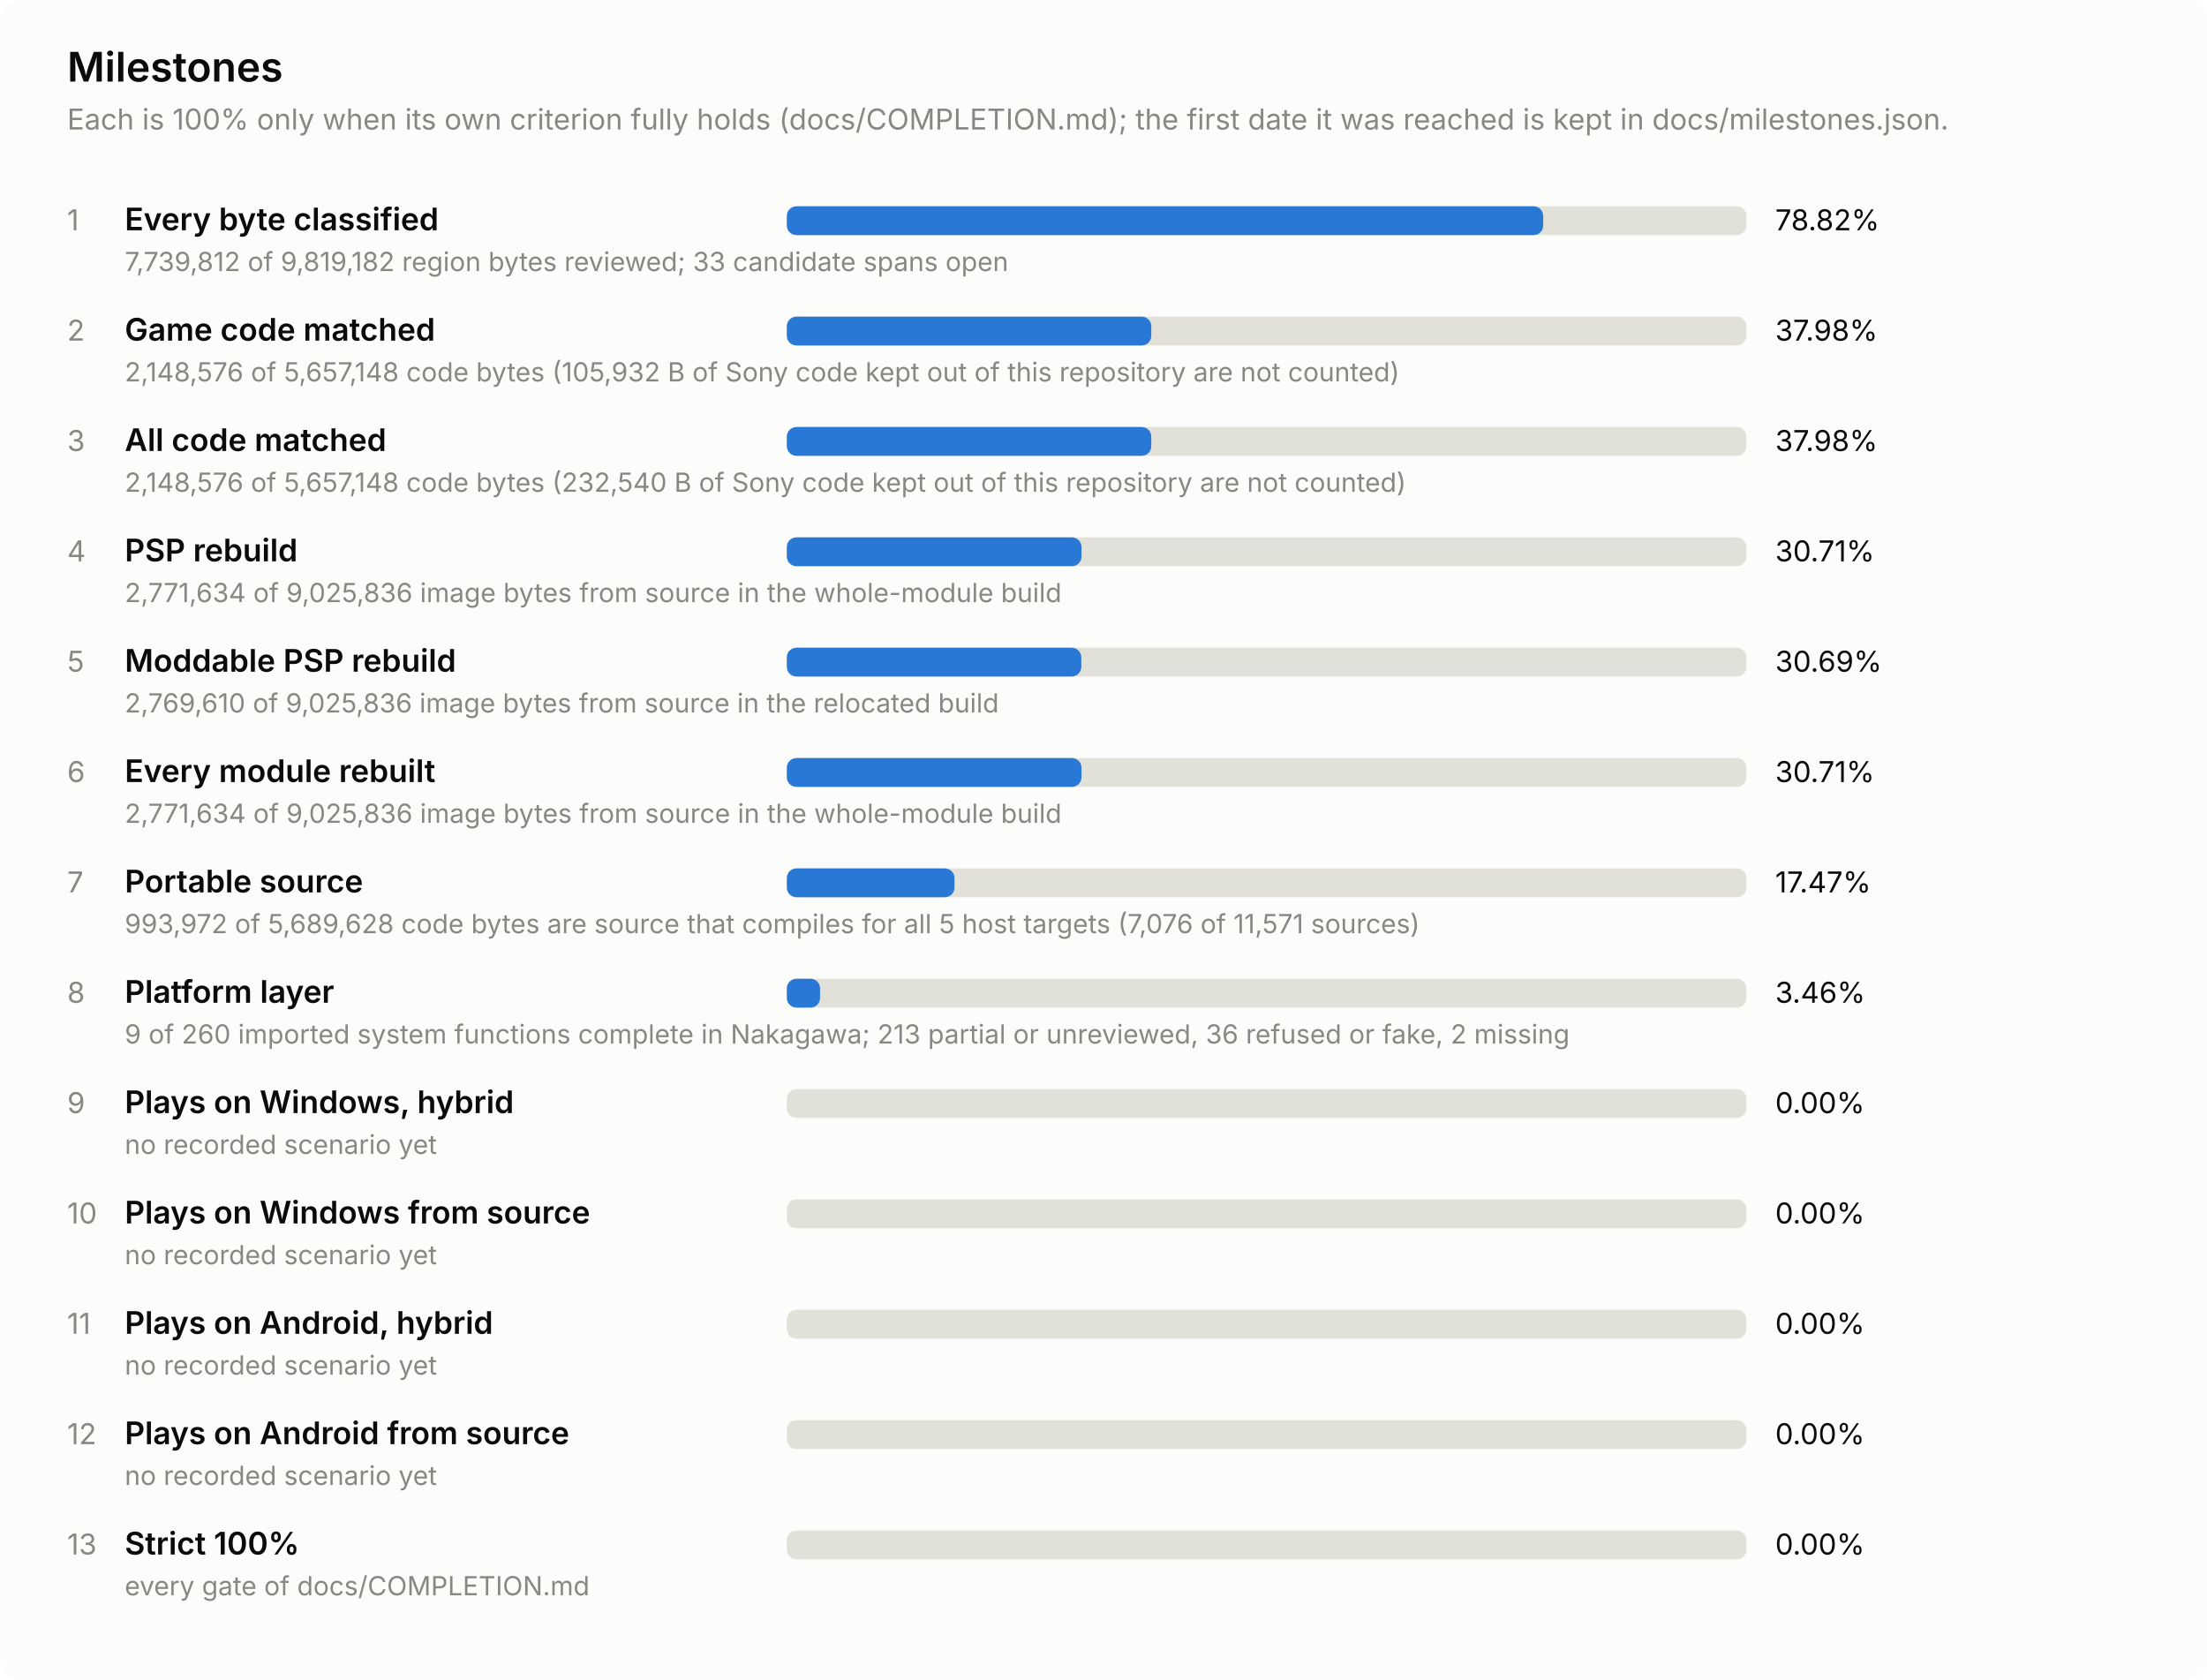
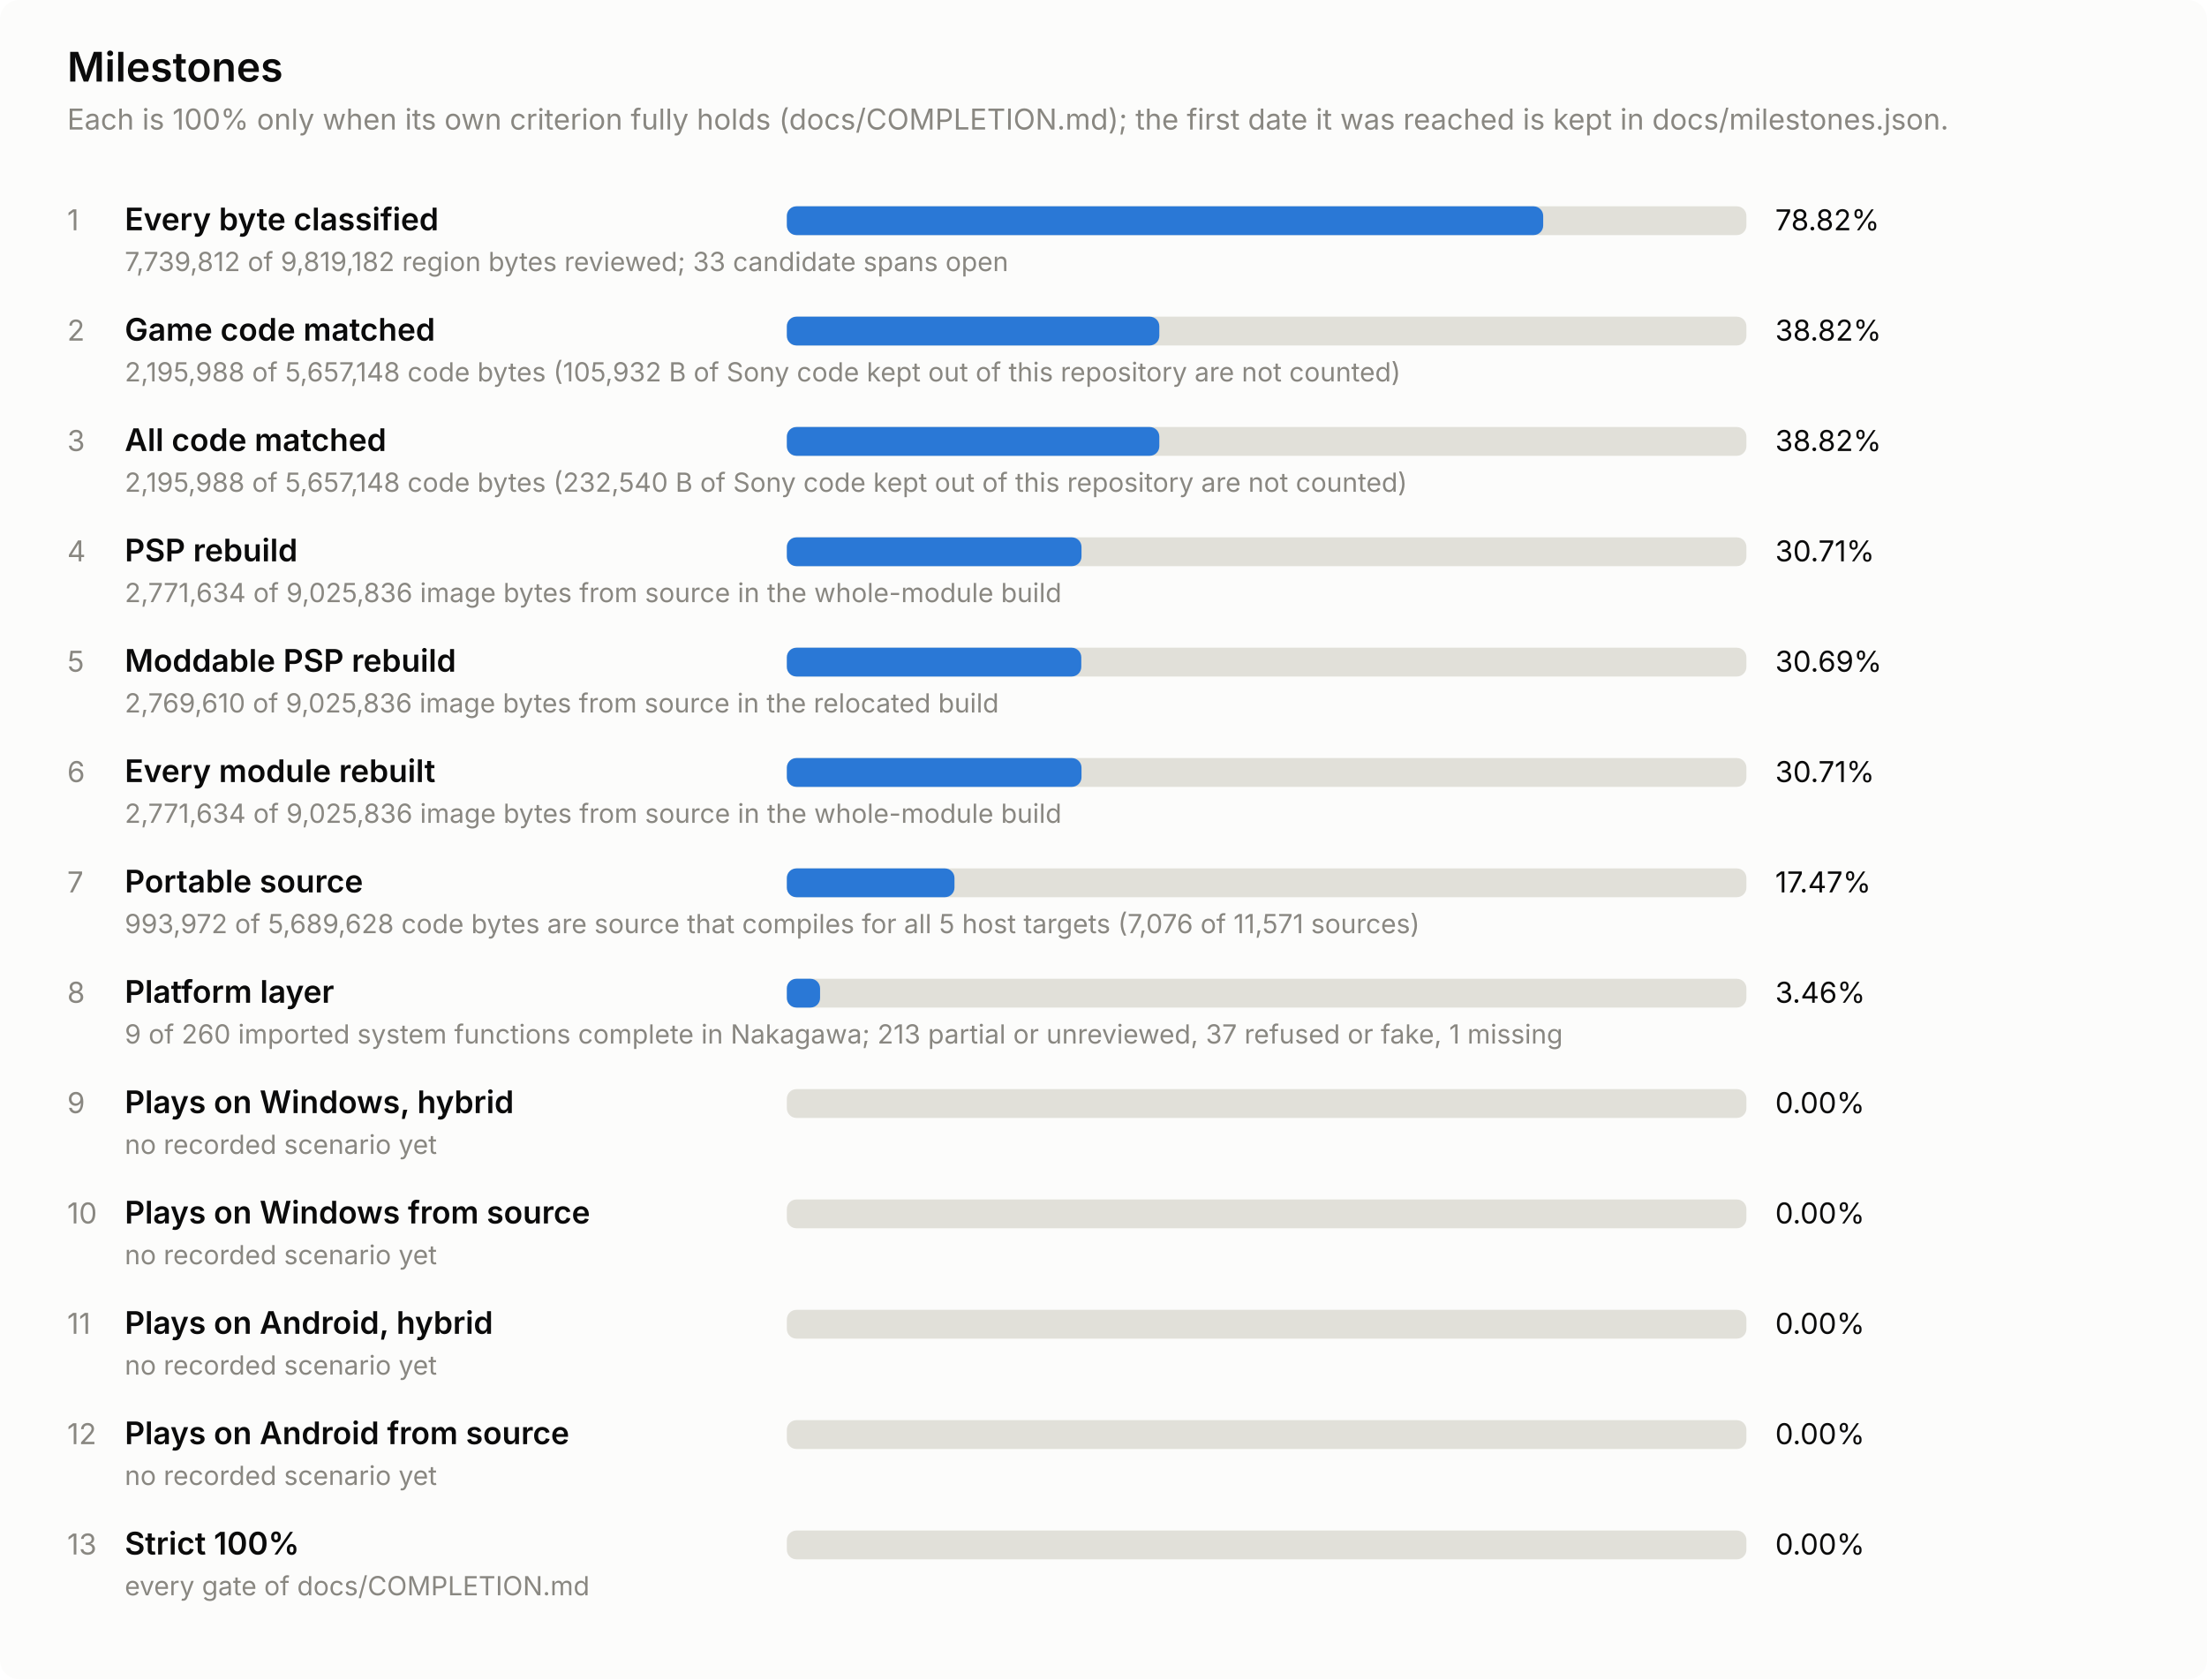
- <svg xmlns="http://www.w3.org/2000/svg" viewBox="0 0 920 700" width="920" height="700" role="img" aria-label="Milestones: Every byte classified 78.8 percent; Game code matched 38.0 percent; All code matched 38.0 percent; PSP rebuild 30.7 percent; Moddable PSP rebuild 30.7 percent; Every module rebuilt 30.7 percent; Portable source 17.5 percent; Platform layer 3.5 percent; Plays on Windows, hybrid 0.0 percent; Plays on Windows from source 0.0 percent; Plays on Android, hybrid 0.0 percent; Plays on Android from source 0.0 percent; Strict 100% 0.0 percent">
+ <svg xmlns="http://www.w3.org/2000/svg" viewBox="0 0 920 700" width="920" height="700" role="img" aria-label="Milestones: Every byte classified 78.8 percent; Game code matched 38.8 percent; All code matched 38.8 percent; PSP rebuild 30.7 percent; Moddable PSP rebuild 30.7 percent; Every module rebuilt 30.7 percent; Portable source 17.5 percent; Platform layer 3.5 percent; Plays on Windows, hybrid 0.0 percent; Plays on Windows from source 0.0 percent; Plays on Android, hybrid 0.0 percent; Plays on Android from source 0.0 percent; Strict 100% 0.0 percent">
  <style>
.bg{fill:#fcfcfb}.t1{fill:#0b0b0b}.t2{fill:#52514e}.t3{fill:#898781}.grid{stroke:#e1e0d9}.track{fill:#e1e0d9}
.ln{fill:none;stroke:#2a78d6;stroke-width:2}.ln2{fill:none;stroke:#d03b3b;stroke-width:2;stroke-dasharray:4 3}.dot{fill:#2a78d6}
text{font-family:system-ui,-apple-system,"Segoe UI",sans-serif}.num{font-variant-numeric:tabular-nums}
.hatch-line{stroke:#898781;stroke-width:1.5}
.s-matched{fill:#2a78d6}.s-lane{fill:#eb6834}.s-near{fill:#1baf7a}.s-parked{fill:#eda100}.s-blocked{fill:#d03b3b}.s-todo{fill:#c3c2b7}.s-data{fill:#6250d6}.s-kept{fill:#c3c2b7}
@media (prefers-color-scheme:dark){
.bg{fill:#1a1a19}.t1{fill:#f0efec}.t2{fill:#c3c2b7}.t3{fill:#898781}.grid{stroke:#2c2c2a}.track{fill:#2c2c2a}
.ln{stroke:#3987e5}.dot{fill:#3987e5}.hatch-line{stroke:#898781}
.s-matched{fill:#3987e5}.s-lane{fill:#d95926}.s-near{fill:#199e70}.s-parked{fill:#c98500}.s-blocked{fill:#d03b3b}.s-todo{fill:#4a4a46}.s-data{fill:#9085e9}.s-kept{fill:#4a4a46}}</style>
  <defs>
    <pattern id="hatch" patternUnits="userSpaceOnUse" width="6" height="6" patternTransform="rotate(45)">
      <rect class="s-kept" width="6" height="6" />
      <line class="hatch-line" x1="0" y1="0" x2="0" y2="6" />
    </pattern>
  </defs>
  <rect class="bg" width="920" height="700" rx="8" />
  <text class="t1" x="28" y="34" font-size="17" font-weight="600">Milestones</text>
  <text class="t3" x="28" y="54" font-size="12">Each is 100% only when its own criterion fully holds (docs/COMPLETION.md); the first date it was reached is kept in docs/milestones.json.</text>
  <text class="t3 num" x="28" y="96" font-size="12"> 1</text>
  <text class="t1" x="52" y="96" font-size="13" font-weight="600">Every byte classified</text>
  <text class="t3" x="52" y="113" font-size="11">7,739,812 of 9,819,182 region bytes reviewed; 33 candidate spans open</text>
  <rect class="track" x="328" y="86" width="400" height="12" rx="4" />
  <rect class="s-matched" x="328" y="86" width="315.29" height="12" rx="4" />
  <text class="t1 num" x="740" y="96" font-size="12">78.82%</text>
  <text class="t3 num" x="28" y="142" font-size="12"> 2</text>
  <text class="t1" x="52" y="142" font-size="13" font-weight="600">Game code matched</text>
-   <text class="t3" x="52" y="159" font-size="11">2,148,576 of 5,657,148 code bytes (105,932 B of Sony code kept out of this repository are not counted)</text>
+   <text class="t3" x="52" y="159" font-size="11">2,195,988 of 5,657,148 code bytes (105,932 B of Sony code kept out of this repository are not counted)</text>
  <rect class="track" x="328" y="132" width="400" height="12" rx="4" />
-   <rect class="s-matched" x="328" y="132" width="151.92" height="12" rx="4" />
-   <text class="t1 num" x="740" y="142" font-size="12">37.98%</text>
+   <rect class="s-matched" x="328" y="132" width="155.27" height="12" rx="4" />
+   <text class="t1 num" x="740" y="142" font-size="12">38.82%</text>
  <text class="t3 num" x="28" y="188" font-size="12"> 3</text>
  <text class="t1" x="52" y="188" font-size="13" font-weight="600">All code matched</text>
-   <text class="t3" x="52" y="205" font-size="11">2,148,576 of 5,657,148 code bytes (232,540 B of Sony code kept out of this repository are not counted)</text>
+   <text class="t3" x="52" y="205" font-size="11">2,195,988 of 5,657,148 code bytes (232,540 B of Sony code kept out of this repository are not counted)</text>
  <rect class="track" x="328" y="178" width="400" height="12" rx="4" />
-   <rect class="s-matched" x="328" y="178" width="151.92" height="12" rx="4" />
-   <text class="t1 num" x="740" y="188" font-size="12">37.98%</text>
+   <rect class="s-matched" x="328" y="178" width="155.27" height="12" rx="4" />
+   <text class="t1 num" x="740" y="188" font-size="12">38.82%</text>
  <text class="t3 num" x="28" y="234" font-size="12"> 4</text>
  <text class="t1" x="52" y="234" font-size="13" font-weight="600">PSP rebuild</text>
  <text class="t3" x="52" y="251" font-size="11">2,771,634 of 9,025,836 image bytes from source in the whole-module build</text>
  <rect class="track" x="328" y="224" width="400" height="12" rx="4" />
  <rect class="s-matched" x="328" y="224" width="122.83" height="12" rx="4" />
  <text class="t1 num" x="740" y="234" font-size="12">30.71%</text>
  <text class="t3 num" x="28" y="280" font-size="12"> 5</text>
  <text class="t1" x="52" y="280" font-size="13" font-weight="600">Moddable PSP rebuild</text>
  <text class="t3" x="52" y="297" font-size="11">2,769,610 of 9,025,836 image bytes from source in the relocated build</text>
  <rect class="track" x="328" y="270" width="400" height="12" rx="4" />
  <rect class="s-matched" x="328" y="270" width="122.74" height="12" rx="4" />
  <text class="t1 num" x="740" y="280" font-size="12">30.69%</text>
  <text class="t3 num" x="28" y="326" font-size="12"> 6</text>
  <text class="t1" x="52" y="326" font-size="13" font-weight="600">Every module rebuilt</text>
  <text class="t3" x="52" y="343" font-size="11">2,771,634 of 9,025,836 image bytes from source in the whole-module build</text>
  <rect class="track" x="328" y="316" width="400" height="12" rx="4" />
  <rect class="s-matched" x="328" y="316" width="122.83" height="12" rx="4" />
  <text class="t1 num" x="740" y="326" font-size="12">30.71%</text>
  <text class="t3 num" x="28" y="372" font-size="12"> 7</text>
  <text class="t1" x="52" y="372" font-size="13" font-weight="600">Portable source</text>
  <text class="t3" x="52" y="389" font-size="11">993,972 of 5,689,628 code bytes are source that compiles for all 5 host targets (7,076 of 11,571 sources)</text>
  <rect class="track" x="328" y="362" width="400" height="12" rx="4" />
  <rect class="s-matched" x="328" y="362" width="69.88" height="12" rx="4" />
  <text class="t1 num" x="740" y="372" font-size="12">17.47%</text>
  <text class="t3 num" x="28" y="418" font-size="12"> 8</text>
  <text class="t1" x="52" y="418" font-size="13" font-weight="600">Platform layer</text>
-   <text class="t3" x="52" y="435" font-size="11">9 of 260 imported system functions complete in Nakagawa; 213 partial or unreviewed, 36 refused or fake, 2 missing</text>
+   <text class="t3" x="52" y="435" font-size="11">9 of 260 imported system functions complete in Nakagawa; 213 partial or unreviewed, 37 refused or fake, 1 missing</text>
  <rect class="track" x="328" y="408" width="400" height="12" rx="4" />
  <rect class="s-matched" x="328" y="408" width="13.85" height="12" rx="4" />
  <text class="t1 num" x="740" y="418" font-size="12">3.46%</text>
  <text class="t3 num" x="28" y="464" font-size="12"> 9</text>
  <text class="t1" x="52" y="464" font-size="13" font-weight="600">Plays on Windows, hybrid</text>
  <text class="t3" x="52" y="481" font-size="11">no recorded scenario yet</text>
  <rect class="track" x="328" y="454" width="400" height="12" rx="4" />
  <text class="t1 num" x="740" y="464" font-size="12">0.00%</text>
  <text class="t3 num" x="28" y="510" font-size="12">10</text>
  <text class="t1" x="52" y="510" font-size="13" font-weight="600">Plays on Windows from source</text>
  <text class="t3" x="52" y="527" font-size="11">no recorded scenario yet</text>
  <rect class="track" x="328" y="500" width="400" height="12" rx="4" />
  <text class="t1 num" x="740" y="510" font-size="12">0.00%</text>
  <text class="t3 num" x="28" y="556" font-size="12">11</text>
  <text class="t1" x="52" y="556" font-size="13" font-weight="600">Plays on Android, hybrid</text>
  <text class="t3" x="52" y="573" font-size="11">no recorded scenario yet</text>
  <rect class="track" x="328" y="546" width="400" height="12" rx="4" />
  <text class="t1 num" x="740" y="556" font-size="12">0.00%</text>
  <text class="t3 num" x="28" y="602" font-size="12">12</text>
  <text class="t1" x="52" y="602" font-size="13" font-weight="600">Plays on Android from source</text>
  <text class="t3" x="52" y="619" font-size="11">no recorded scenario yet</text>
  <rect class="track" x="328" y="592" width="400" height="12" rx="4" />
  <text class="t1 num" x="740" y="602" font-size="12">0.00%</text>
  <text class="t3 num" x="28" y="648" font-size="12">13</text>
  <text class="t1" x="52" y="648" font-size="13" font-weight="600">Strict 100%</text>
  <text class="t3" x="52" y="665" font-size="11">every gate of docs/COMPLETION.md</text>
  <rect class="track" x="328" y="638" width="400" height="12" rx="4" />
  <text class="t1 num" x="740" y="648" font-size="12">0.00%</text>
</svg>
